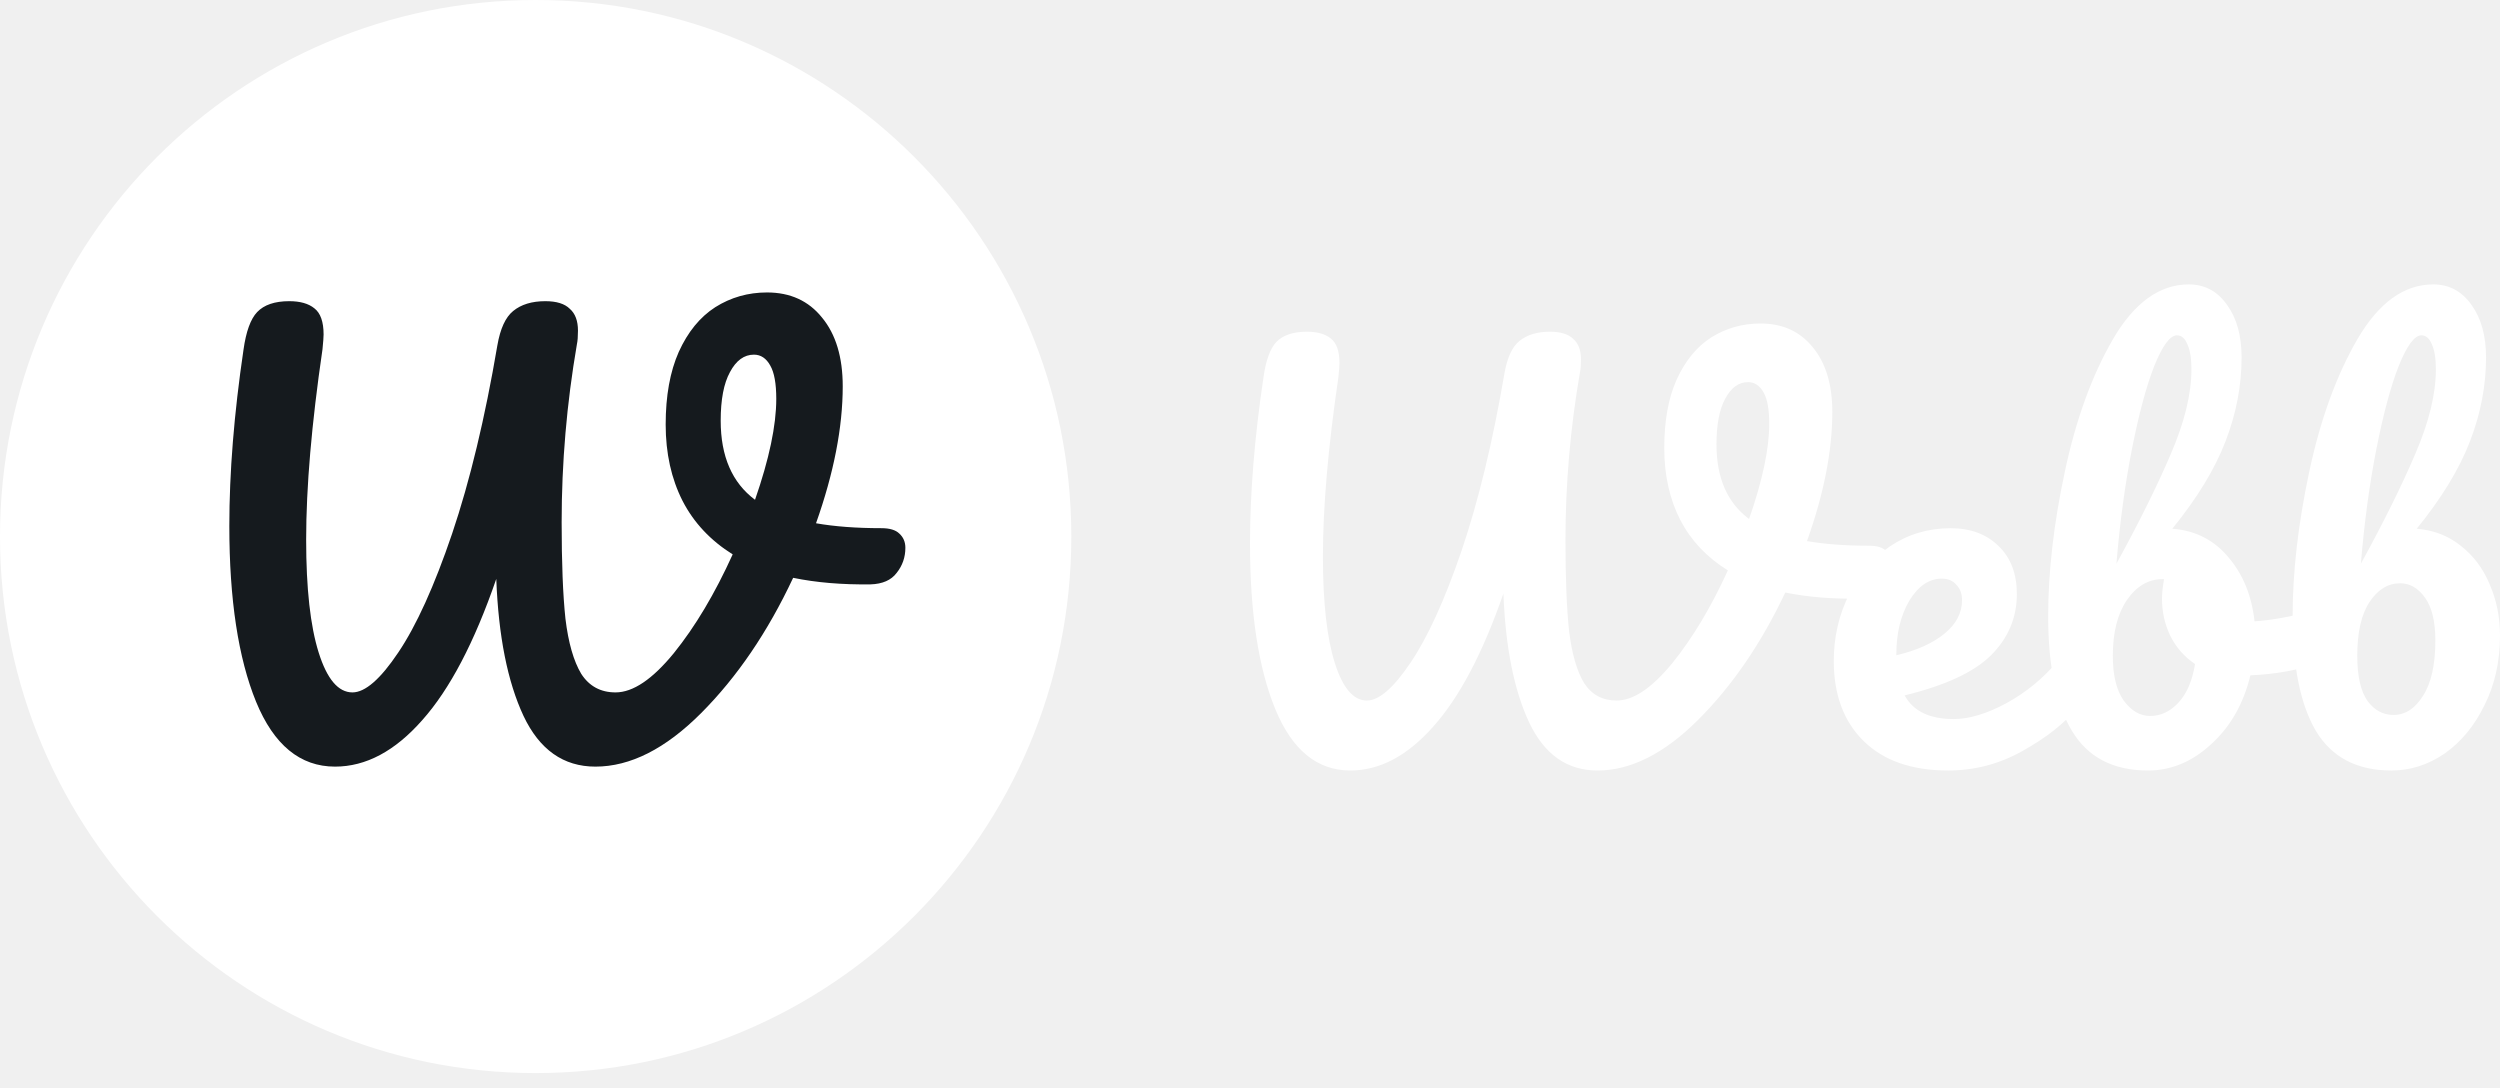
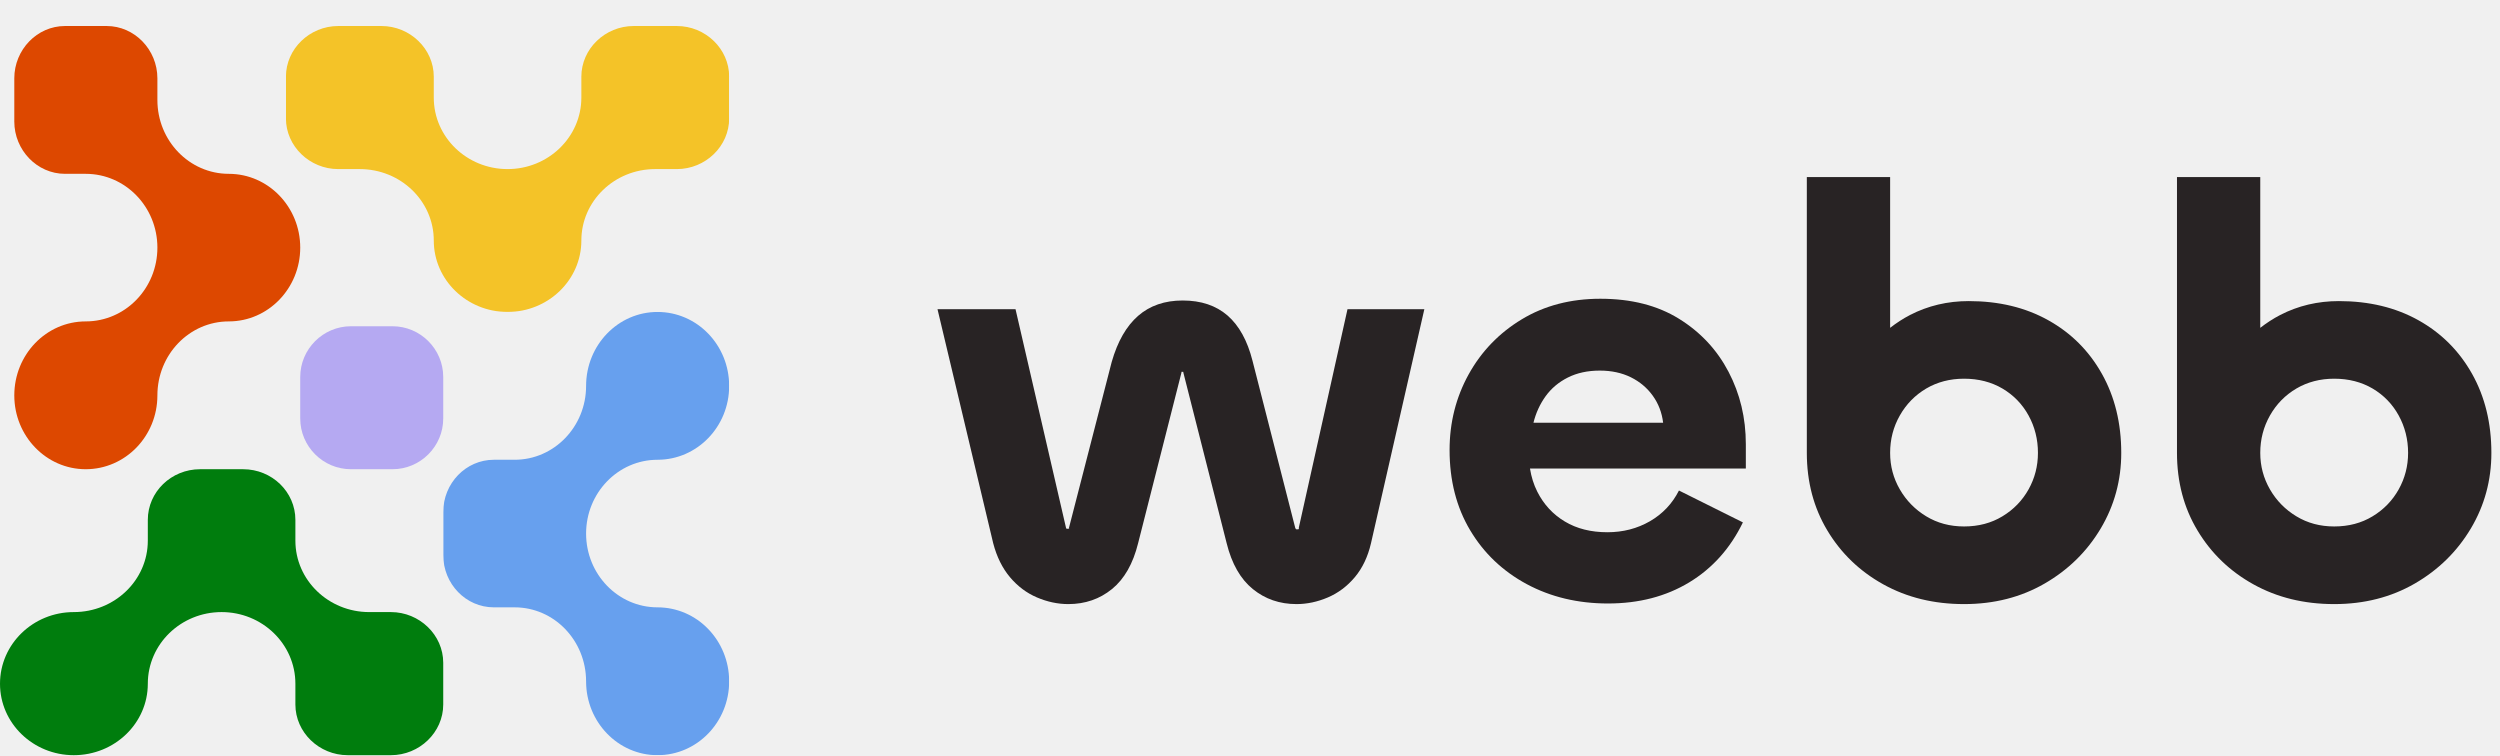
- <svg xmlns="http://www.w3.org/2000/svg" width="108" height="47" viewBox="0 0 108 47" fill="none">
-   <path d="M80.743 23.575C81.085 23.575 81.331 23.649 81.48 23.797C81.644 23.945 81.726 24.137 81.726 24.375C81.726 24.76 81.607 25.101 81.368 25.397C81.145 25.693 80.787 25.849 80.296 25.863C79.119 25.878 78.062 25.789 77.124 25.597C76.081 27.804 74.822 29.641 73.348 31.108C71.888 32.56 70.443 33.286 69.013 33.286C67.703 33.286 66.72 32.597 66.064 31.219C65.409 29.826 65.037 27.967 64.947 25.641C64.054 28.219 63.041 30.137 61.909 31.397C60.792 32.656 59.6 33.286 58.334 33.286C56.904 33.286 55.825 32.404 55.095 30.641C54.365 28.863 54 26.478 54 23.486C54 21.308 54.194 18.915 54.581 16.308C54.685 15.567 54.871 15.056 55.139 14.774C55.422 14.478 55.862 14.33 56.458 14.33C56.904 14.33 57.247 14.426 57.485 14.619C57.739 14.812 57.865 15.167 57.865 15.686C57.865 15.789 57.85 15.989 57.82 16.286C57.374 19.323 57.15 21.908 57.15 24.041C57.15 26.026 57.322 27.56 57.664 28.641C58.007 29.723 58.468 30.263 59.049 30.263C59.571 30.263 60.196 29.723 60.926 28.641C61.671 27.545 62.408 25.93 63.138 23.797C63.867 21.649 64.486 19.093 64.992 16.13C65.111 15.449 65.327 14.982 65.64 14.73C65.968 14.463 66.407 14.33 66.958 14.33C67.42 14.33 67.755 14.434 67.963 14.641C68.187 14.834 68.299 15.13 68.299 15.53C68.299 15.767 68.284 15.952 68.254 16.086C67.837 18.5 67.628 20.915 67.628 23.33C67.628 24.974 67.68 26.286 67.785 27.263C67.904 28.241 68.12 28.989 68.433 29.508C68.76 30.012 69.23 30.263 69.84 30.263C70.555 30.263 71.352 29.73 72.231 28.663C73.109 27.582 73.914 26.241 74.644 24.641C73.735 24.078 73.05 23.352 72.588 22.463C72.126 21.56 71.896 20.523 71.896 19.352C71.896 18.182 72.074 17.197 72.432 16.397C72.804 15.582 73.303 14.975 73.929 14.575C74.569 14.175 75.276 13.975 76.051 13.975C77.004 13.975 77.756 14.315 78.308 14.997C78.873 15.678 79.156 16.612 79.156 17.797C79.156 19.471 78.792 21.33 78.062 23.375C78.821 23.508 79.715 23.575 80.743 23.575ZM74.152 19.197C74.152 20.649 74.621 21.723 75.56 22.419C76.14 20.76 76.431 19.389 76.431 18.308C76.431 17.686 76.349 17.234 76.185 16.952C76.022 16.656 75.798 16.508 75.515 16.508C75.113 16.508 74.785 16.745 74.532 17.219C74.279 17.678 74.152 18.337 74.152 19.197ZM89.519 28.219C89.712 28.219 89.861 28.308 89.965 28.486C90.084 28.663 90.144 28.908 90.144 29.219C90.144 29.812 90.003 30.271 89.72 30.597C89.168 31.263 88.386 31.878 87.374 32.441C86.376 33.004 85.303 33.286 84.157 33.286C82.593 33.286 81.379 32.863 80.515 32.019C79.651 31.174 79.219 30.019 79.219 28.552C79.219 27.53 79.435 26.582 79.867 25.708C80.299 24.819 80.895 24.115 81.654 23.597C82.429 23.078 83.3 22.819 84.268 22.819C85.132 22.819 85.825 23.078 86.346 23.597C86.867 24.101 87.128 24.789 87.128 25.663C87.128 26.686 86.755 27.567 86.011 28.308C85.281 29.034 84.038 29.612 82.28 30.041C82.652 30.723 83.359 31.063 84.402 31.063C85.073 31.063 85.832 30.834 86.681 30.375C87.545 29.901 88.29 29.286 88.915 28.53C89.094 28.323 89.295 28.219 89.519 28.219ZM83.888 24.997C83.337 24.997 82.868 25.315 82.481 25.952C82.108 26.589 81.922 27.36 81.922 28.263V28.308C82.801 28.101 83.494 27.789 84 27.375C84.507 26.96 84.76 26.478 84.76 25.93C84.76 25.649 84.678 25.426 84.514 25.263C84.365 25.086 84.157 24.997 83.888 24.997ZM100.211 26.352C100.404 26.352 100.553 26.449 100.657 26.641C100.762 26.834 100.814 27.078 100.814 27.375C100.814 27.745 100.762 28.034 100.657 28.241C100.553 28.434 100.389 28.567 100.166 28.641C99.272 28.952 98.289 29.13 97.217 29.174C96.919 30.404 96.353 31.397 95.519 32.152C94.7 32.908 93.791 33.286 92.793 33.286C91.289 33.286 90.194 32.715 89.509 31.575C88.824 30.434 88.481 28.782 88.481 26.619C88.481 24.708 88.72 22.634 89.196 20.397C89.673 18.145 90.365 16.234 91.274 14.663C92.197 13.078 93.292 12.286 94.558 12.286C95.244 12.286 95.794 12.582 96.212 13.175C96.629 13.752 96.837 14.508 96.837 15.441C96.837 16.656 96.606 17.863 96.144 19.063C95.683 20.263 94.916 21.523 93.843 22.841C94.841 22.915 95.653 23.33 96.278 24.086C96.904 24.826 97.277 25.745 97.396 26.841C98.096 26.797 98.93 26.649 99.898 26.397C99.987 26.367 100.092 26.352 100.211 26.352ZM94.044 14.486C93.747 14.486 93.419 14.93 93.061 15.819C92.719 16.693 92.398 17.886 92.101 19.397C91.803 20.908 91.579 22.56 91.43 24.352C92.413 22.56 93.195 20.982 93.776 19.619C94.372 18.241 94.67 17.019 94.67 15.952C94.67 15.478 94.61 15.115 94.491 14.863C94.387 14.612 94.238 14.486 94.044 14.486ZM92.883 30.93C93.344 30.93 93.754 30.738 94.111 30.352C94.469 29.967 94.707 29.412 94.826 28.686C94.364 28.375 94.007 27.967 93.754 27.463C93.515 26.96 93.397 26.426 93.397 25.863C93.397 25.656 93.426 25.375 93.486 25.019H93.419C92.808 25.019 92.294 25.323 91.877 25.93C91.475 26.523 91.274 27.323 91.274 28.33C91.274 29.174 91.43 29.819 91.743 30.263C92.071 30.708 92.451 30.93 92.883 30.93ZM103.308 33.286C101.819 33.286 100.732 32.715 100.046 31.575C99.376 30.434 99.041 28.782 99.041 26.619C99.041 24.708 99.28 22.634 99.756 20.397C100.233 18.145 100.926 16.234 101.834 14.663C102.758 13.078 103.852 12.286 105.118 12.286C105.803 12.286 106.355 12.582 106.771 13.175C107.188 13.752 107.397 14.508 107.397 15.441C107.397 16.656 107.166 17.863 106.704 19.063C106.243 20.263 105.475 21.523 104.403 22.841C105.133 22.901 105.766 23.145 106.302 23.575C106.853 24.004 107.271 24.56 107.553 25.241C107.851 25.923 108 26.663 108 27.463C108 28.575 107.777 29.575 107.33 30.463C106.898 31.352 106.324 32.049 105.609 32.552C104.895 33.041 104.128 33.286 103.308 33.286ZM101.99 24.352C102.973 22.56 103.755 20.982 104.336 19.619C104.932 18.241 105.23 17.019 105.23 15.952C105.23 15.478 105.17 15.115 105.051 14.863C104.947 14.612 104.798 14.486 104.604 14.486C104.306 14.486 103.979 14.93 103.621 15.819C103.279 16.693 102.959 17.886 102.66 19.397C102.363 20.908 102.139 22.56 101.99 24.352ZM103.398 30.886C103.904 30.886 104.329 30.612 104.671 30.063C105.029 29.515 105.207 28.715 105.207 27.663C105.207 26.849 105.059 26.234 104.76 25.819C104.463 25.404 104.105 25.197 103.688 25.197C103.167 25.197 102.727 25.463 102.37 25.997C102.012 26.53 101.834 27.308 101.834 28.33C101.834 29.219 101.983 29.871 102.281 30.286C102.579 30.686 102.951 30.886 103.398 30.886Z" fill="white" />
-   <path d="M23.141 46.357C35.921 46.357 46.281 35.98 46.281 23.179C46.281 10.377 35.921 0 23.141 0C10.361 0 0 10.377 0 23.179C0 35.98 10.361 46.357 23.141 46.357Z" fill="white" />
-   <path d="M38.076 22.817C38.437 22.817 38.696 22.896 38.853 23.053C39.026 23.21 39.112 23.414 39.112 23.666C39.112 24.074 38.986 24.436 38.735 24.75C38.5 25.064 38.123 25.229 37.606 25.245C36.366 25.261 35.252 25.166 34.264 24.962C33.166 27.304 31.84 29.252 30.287 30.808C28.75 32.348 27.228 33.118 25.722 33.118C24.341 33.118 23.306 32.387 22.615 30.926C21.925 29.449 21.533 27.476 21.439 25.009C20.497 27.744 19.43 29.779 18.238 31.114C17.061 32.45 15.806 33.118 14.473 33.118C12.967 33.118 11.829 32.183 11.061 30.313C10.292 28.427 9.907 25.897 9.907 22.723C9.907 20.413 10.111 17.875 10.519 15.109C10.629 14.324 10.825 13.781 11.108 13.483C11.406 13.169 11.868 13.011 12.496 13.011C12.967 13.011 13.328 13.114 13.579 13.318C13.845 13.522 13.979 13.899 13.979 14.449C13.979 14.559 13.963 14.771 13.932 15.086C13.461 18.307 13.226 21.049 13.226 23.312C13.226 25.418 13.406 27.044 13.767 28.191C14.128 29.339 14.614 29.912 15.226 29.912C15.775 29.912 16.434 29.339 17.203 28.191C17.987 27.029 18.764 25.316 19.532 23.053C20.301 20.774 20.952 18.064 21.486 14.921C21.611 14.198 21.839 13.703 22.168 13.436C22.513 13.153 22.976 13.011 23.557 13.011C24.043 13.011 24.396 13.121 24.616 13.341C24.851 13.546 24.968 13.86 24.968 14.284C24.968 14.536 24.953 14.732 24.922 14.874C24.482 17.435 24.263 19.996 24.263 22.558C24.263 24.302 24.317 25.693 24.427 26.73C24.553 27.767 24.78 28.561 25.11 29.111C25.455 29.645 25.949 29.912 26.592 29.912C27.345 29.912 28.185 29.346 29.11 28.215C30.036 27.068 30.883 25.646 31.652 23.949C30.695 23.351 29.973 22.581 29.487 21.639C29 20.68 28.757 19.58 28.757 18.339C28.757 17.097 28.946 16.052 29.322 15.204C29.714 14.339 30.24 13.695 30.899 13.271C31.573 12.846 32.319 12.634 33.135 12.634C34.139 12.634 34.931 12.996 35.511 13.719C36.108 14.441 36.406 15.431 36.406 16.689C36.406 18.464 36.021 20.436 35.252 22.605C36.053 22.746 36.994 22.817 38.076 22.817ZM31.134 18.174C31.134 19.714 31.628 20.853 32.617 21.591C33.229 19.831 33.535 18.378 33.535 17.231C33.535 16.571 33.448 16.091 33.276 15.793C33.103 15.479 32.868 15.321 32.57 15.321C32.146 15.321 31.801 15.573 31.534 16.076C31.267 16.563 31.134 17.262 31.134 18.174Z" fill="#151A1E" />
+ <svg xmlns="http://www.w3.org/2000/svg" width="144" height="43.5" viewBox="0 0 96 29" fill="none">
+   <path fill-rule="evenodd" clip-rule="evenodd" d="M11.529 14.475V16.072C11.529 17.142 12.405 18.018 13.476 18.018H15.073C16.144 18.018 17.02 17.142 17.02 16.072V14.475C17.02 13.405 16.144 12.528 15.073 12.528H13.476C12.405 12.528 11.529 13.405 11.529 14.475Z" fill="#B5A9F2" />
+   <path fill-rule="evenodd" clip-rule="evenodd" d="M11.529 9.509C11.529 11.072 10.3 12.342 8.786 12.342C7.273 12.342 6.044 13.612 6.044 15.184C6.044 16.748 4.814 18.018 3.291 18.018C1.778 18.018 0.549 16.748 0.549 15.184C0.549 13.612 1.778 12.342 3.291 12.342C4.814 12.342 6.044 11.072 6.044 9.509C6.044 7.944 4.814 6.675 3.291 6.675H2.494C1.427 6.675 0.549 5.767 0.549 4.665V3.008C0.549 1.907 1.427 0.999 2.494 0.999H4.097C5.165 0.999 6.044 1.907 6.044 3.008V3.841C6.044 5.405 7.273 6.675 8.786 6.675C10.3 6.675 11.529 7.944 11.529 9.509Z" fill="#DD4800" />
+   <path fill-rule="evenodd" clip-rule="evenodd" d="M17.02 25.45V27.054C17.02 28.12 16.111 28.999 15.01 28.999H13.354C12.252 28.999 11.343 28.12 11.343 27.054V26.256C11.343 24.734 10.073 23.504 8.509 23.504C6.946 23.504 5.676 24.734 5.676 26.256C5.676 27.77 4.406 28.999 2.833 28.999C1.27 28.999 0 27.77 0 26.256C0 24.734 1.27 23.504 2.833 23.504C4.406 23.504 5.676 22.276 5.676 20.762V19.964C5.676 18.889 6.575 18.018 7.685 18.018H9.334C10.444 18.018 11.343 18.889 11.343 19.964V20.762C11.343 22.276 12.614 23.504 14.177 23.504H15.01C16.111 23.504 17.02 24.383 17.02 25.45Z" fill="#007D0D" />
+   <mask id="mask0_1783_13057" style="mask-type:alpha" maskUnits="userSpaceOnUse" x="17" y="11" width="11" height="18">
+     <path d="M17.02 11.979H28V28.999H17.02V11.979Z" fill="white" />
+   </mask>
+   <g mask="url(#mask0_1783_13057)">
+     <path fill-rule="evenodd" clip-rule="evenodd" d="M28 26.166C28 27.729 26.771 28.999 25.249 28.999C23.735 28.999 22.506 27.729 22.506 26.166C22.506 24.593 21.277 23.322 19.763 23.322H18.964C17.891 23.322 17.02 22.424 17.02 21.313V19.665C17.02 18.554 17.891 17.655 18.964 17.655H19.763C21.277 17.655 22.506 16.385 22.506 14.821C22.506 13.249 23.735 11.979 25.249 11.979C26.771 11.979 28 13.249 28 14.821C28 16.385 26.771 17.655 25.249 17.655C23.735 17.655 22.506 18.925 22.506 20.489C22.506 22.053 23.735 23.322 25.249 23.322C26.771 23.322 28 24.593 28 26.166Z" fill="#67A0EE" />
+   </g>
+   <mask id="mask1_1783_13057" style="mask-type:alpha" maskUnits="userSpaceOnUse" x="10" y="0" width="18" height="12">
+     <path d="M10.98 0.999H28V11.979H10.98V0.999Z" fill="white" />
+   </mask>
+   <g mask="url(#mask1_1783_13057)">
+     <path fill-rule="evenodd" clip-rule="evenodd" d="M28 2.944V4.548C28 5.614 27.092 6.493 25.99 6.493H25.158C23.594 6.493 22.324 7.722 22.324 9.236C22.324 10.749 21.054 11.979 19.49 11.979C17.926 11.979 16.657 10.749 16.657 9.236C16.657 7.722 15.387 6.493 13.814 6.493H12.989C11.889 6.493 10.98 5.614 10.98 4.548V2.944C10.98 1.878 11.889 0.999 12.989 0.999H14.647C15.748 0.999 16.657 1.878 16.657 2.944V3.75C16.657 5.264 17.926 6.493 19.49 6.493C21.054 6.493 22.324 5.264 22.324 3.75V2.944C22.324 1.878 23.232 0.999 24.334 0.999H25.99C27.092 0.999 28 1.878 28 2.944Z" fill="#F4C328" />
+   </g>
+   <path fill-rule="evenodd" clip-rule="evenodd" d="M49.875 20.26V20.316C49.875 20.323 49.853 20.327 49.807 20.327C49.777 20.327 49.762 20.323 49.762 20.316C49.762 20.309 49.755 20.297 49.74 20.282L48.096 13.853C47.901 13.082 47.581 12.503 47.139 12.117C46.695 11.732 46.121 11.539 45.415 11.539C44.725 11.539 44.154 11.736 43.703 12.129C43.253 12.522 42.915 13.111 42.69 13.897L41.045 20.282C41.06 20.282 41.064 20.286 41.057 20.293C41.049 20.302 41.03 20.305 41.001 20.305C40.97 20.305 40.951 20.302 40.944 20.293C40.936 20.286 40.933 20.275 40.933 20.26L38.996 11.873H36L38.139 20.861C38.275 21.38 38.489 21.814 38.782 22.163C39.075 22.511 39.419 22.771 39.818 22.941C40.216 23.111 40.618 23.197 41.023 23.197C41.668 23.197 42.228 23.004 42.701 22.619C43.174 22.233 43.508 21.648 43.703 20.861L45.371 14.297C45.355 14.283 45.362 14.276 45.393 14.276C45.438 14.276 45.453 14.283 45.438 14.297L47.104 20.861C47.299 21.648 47.634 22.233 48.107 22.619C48.58 23.004 49.14 23.197 49.785 23.197C50.191 23.197 50.592 23.111 50.991 22.941C51.388 22.771 51.734 22.511 52.026 22.163C52.319 21.814 52.525 21.38 52.646 20.861L54.695 11.873H51.744L49.875 20.26Z" fill="#282324" />
+   <path fill-rule="evenodd" clip-rule="evenodd" d="M92.11 18.792C91.87 19.222 91.536 19.567 91.108 19.826C90.68 20.086 90.189 20.216 89.633 20.216C89.093 20.216 88.607 20.086 88.18 19.826C87.752 19.567 87.414 19.222 87.166 18.792C86.918 18.362 86.794 17.895 86.794 17.391C86.794 16.871 86.918 16.393 87.166 15.955C87.414 15.518 87.752 15.173 88.18 14.92C88.607 14.669 89.093 14.542 89.633 14.542C90.189 14.542 90.68 14.669 91.108 14.92C91.536 15.173 91.87 15.518 92.11 15.955C92.35 16.393 92.471 16.871 92.471 17.391C92.471 17.895 92.35 18.362 92.11 18.792ZM94.926 14.353C94.43 13.471 93.743 12.785 92.865 12.296C91.987 11.806 90.969 11.562 89.813 11.562C89.002 11.562 88.251 11.739 87.561 12.095C87.282 12.239 87.03 12.406 86.794 12.589V6.8H83.596V17.391C83.596 18.502 83.858 19.497 84.385 20.372C84.91 21.247 85.626 21.937 86.536 22.441C87.443 22.944 88.476 23.197 89.633 23.197C90.788 23.197 91.821 22.933 92.73 22.407C93.638 21.881 94.355 21.176 94.881 20.293C95.406 19.411 95.669 18.444 95.669 17.391C95.669 16.248 95.422 15.236 94.926 14.353Z" fill="#282324" />
+   <path fill-rule="evenodd" clip-rule="evenodd" d="M58.885 16.233C58.976 15.863 59.13 15.525 59.347 15.221C59.565 14.917 59.85 14.676 60.203 14.498C60.556 14.32 60.965 14.231 61.431 14.231C61.882 14.231 62.279 14.317 62.624 14.487C62.97 14.658 63.252 14.896 63.469 15.199C63.687 15.503 63.818 15.848 63.864 16.233H58.885ZM64.472 12.24C63.646 11.728 62.64 11.472 61.453 11.472C60.312 11.472 59.305 11.736 58.435 12.262C57.563 12.789 56.884 13.494 56.396 14.376C55.909 15.258 55.664 16.226 55.664 17.28C55.664 18.451 55.927 19.479 56.453 20.36C56.979 21.243 57.703 21.932 58.626 22.43C59.55 22.926 60.59 23.174 61.746 23.174C62.932 23.174 63.972 22.904 64.866 22.363C65.76 21.821 66.446 21.054 66.927 20.06L64.472 18.836C64.217 19.341 63.844 19.734 63.357 20.016C62.869 20.297 62.324 20.438 61.724 20.438C61.093 20.438 60.549 20.302 60.09 20.026C59.633 19.753 59.279 19.37 59.032 18.881C58.893 18.606 58.802 18.308 58.751 17.991H67.04V17.056C67.04 16.047 66.818 15.121 66.375 14.276C65.932 13.43 65.298 12.751 64.472 12.24Z" fill="#282324" />
+   <path fill-rule="evenodd" clip-rule="evenodd" d="M77.897 18.792C77.657 19.222 77.322 19.567 76.894 19.826C76.467 20.086 75.975 20.216 75.419 20.216C74.879 20.216 74.394 20.086 73.966 19.826C73.539 19.567 73.201 19.222 72.953 18.792C72.704 18.362 72.581 17.895 72.581 17.391C72.581 16.871 72.704 16.393 72.953 15.955C73.201 15.518 73.539 15.173 73.966 14.92C74.394 14.669 74.879 14.542 75.419 14.542C75.975 14.542 76.467 14.669 76.894 14.92C77.322 15.173 77.657 15.518 77.897 15.955C78.137 16.393 78.257 16.871 78.257 17.391C78.257 17.895 78.137 18.362 77.897 18.792ZM78.651 12.296C77.773 11.806 76.756 11.562 75.599 11.562C74.789 11.562 74.037 11.739 73.347 12.095C73.068 12.239 72.817 12.406 72.581 12.589V6.8H69.382V17.391C69.382 18.502 69.645 19.497 70.171 20.372C70.696 21.247 71.413 21.937 72.322 22.441C73.23 22.944 74.262 23.197 75.419 23.197C76.575 23.197 77.607 22.933 78.516 22.407C79.425 21.881 80.142 21.176 80.668 20.293C81.192 19.411 81.456 18.444 81.456 17.391C81.456 16.248 81.208 15.236 80.712 14.353C80.217 13.471 79.53 12.785 78.651 12.296Z" fill="#282324" />
</svg>
